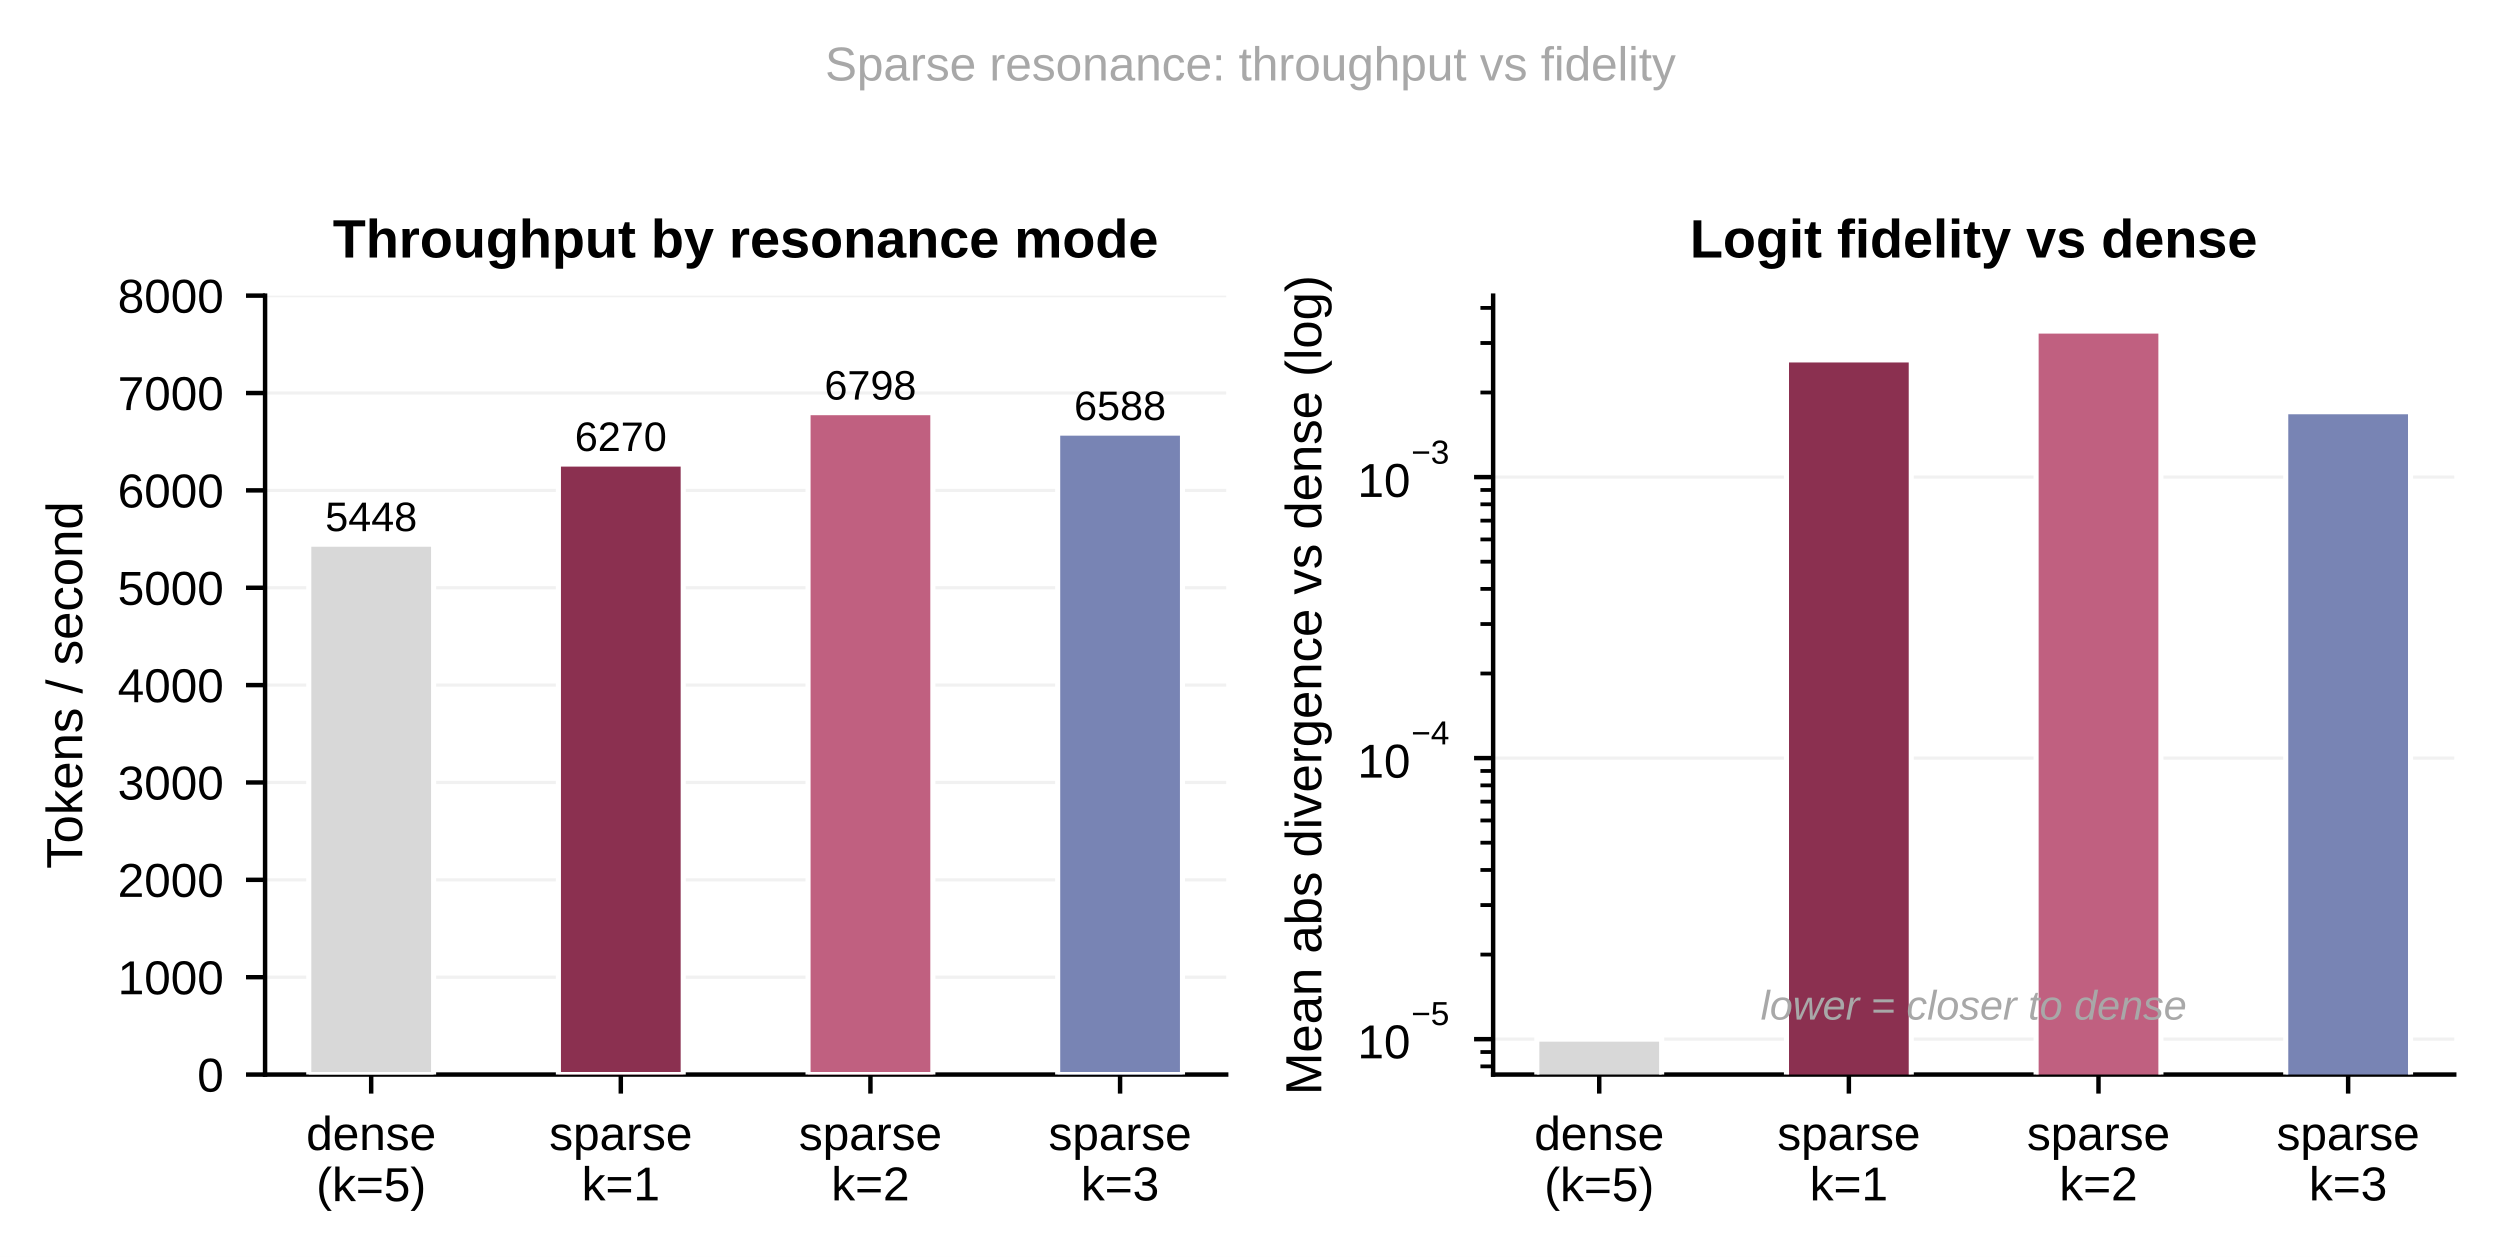
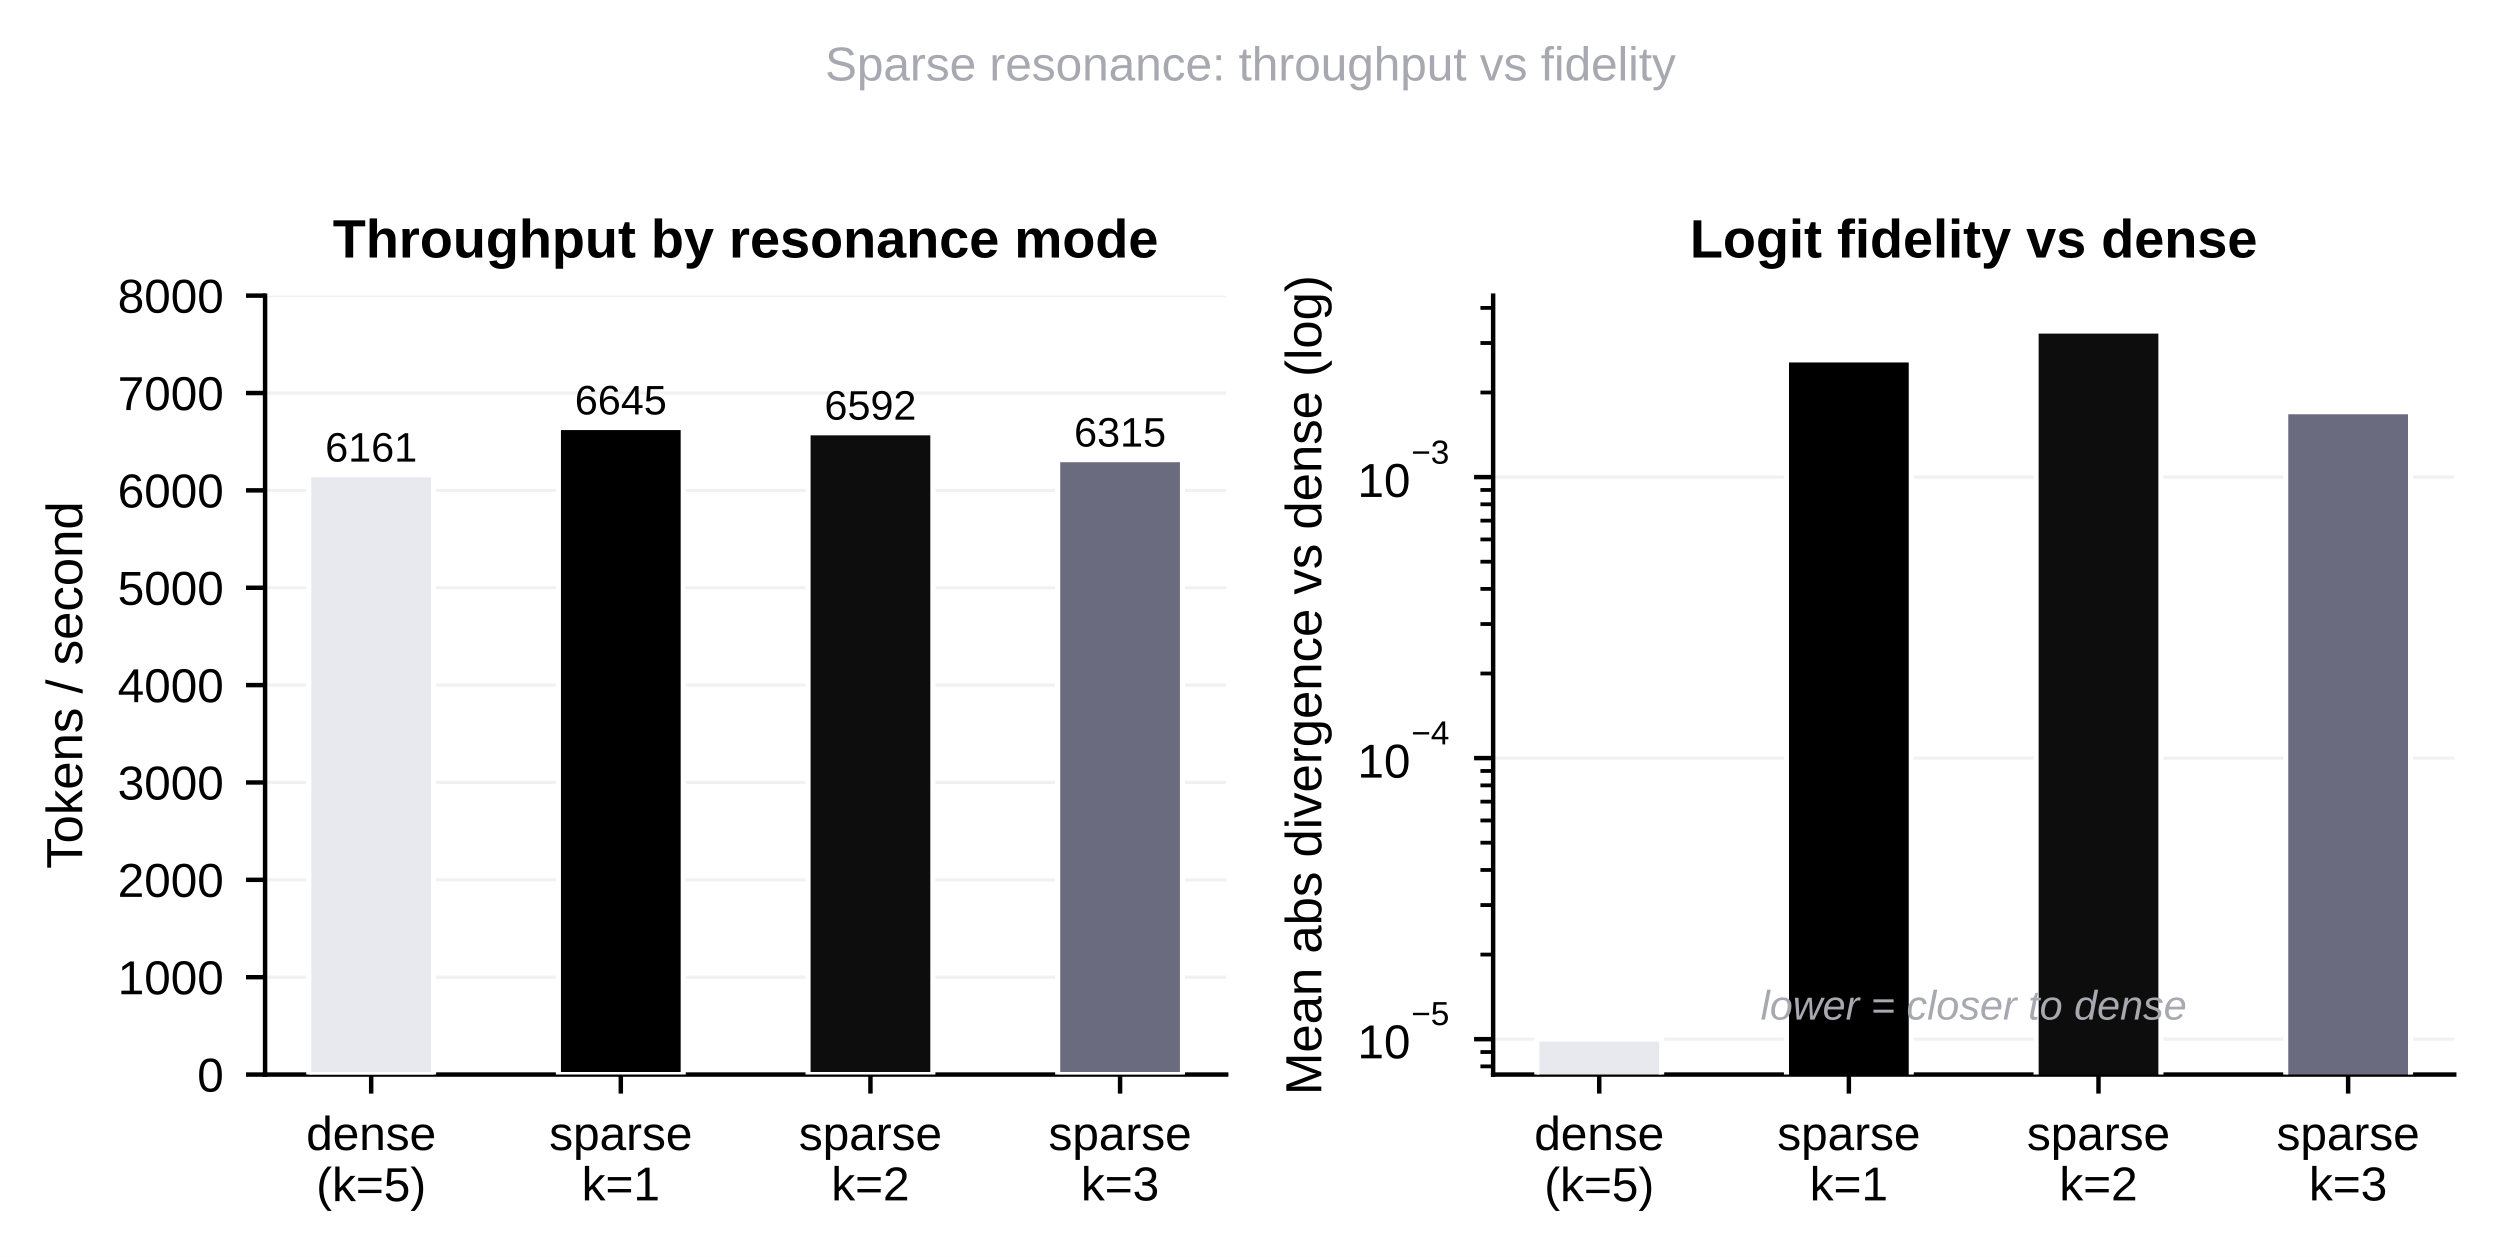
<svg xmlns="http://www.w3.org/2000/svg" xmlns:xlink="http://www.w3.org/1999/xlink" width="393.269pt" height="197.725pt" viewBox="0 0 393.269 197.725" version="1.1">
  <defs>
    <style type="text/css">*{stroke-linejoin: round; stroke-linecap: butt}</style>
  </defs>
  <g id="figure_1">
    <g id="patch_1">
      <path d="M 0 197.725  L 393.269 197.725  L 393.269 0  L 0 0  z " style="fill: #ffffff" />
    </g>
    <g id="axes_1">
      <g id="patch_2">
        <path d="M 41.699 169.036  L 192.886 169.036  L 192.886 46.509  L 41.699 46.509  z " style="fill: #ffffff" />
      </g>
      <g id="matplotlib.axis_1">
        <g id="xtick_1">
          <g id="line2d_1">
            <defs>
-               <path id="m89a8dd7b02" d="M 0 0  L 0 3  " style="stroke: #000000; stroke-width: 0.7" />
+               <path id="mfff4e8540f" d="M 0 0  L 0 3  " style="stroke: #000000; stroke-width: 0.7" />
            </defs>
            <g>
-               <use xlink:href="#m89a8dd7b02" x="58.389" y="169.036" style="stroke: #000000; stroke-width: 0.7" />
+               <use xlink:href="#mfff4e8540f" x="58.389" y="169.036" style="stroke: #000000; stroke-width: 0.7" />
            </g>
          </g>
          <g id="text_1">
            <text style="font-size: 7.5px; font-family: 'Arial', 'Helvetica', 'DejaVu Sans', sans-serif" transform="translate(48.17214 180.9044)">dense</text>
            <text style="font-size: 7.5px; font-family: 'Arial', 'Helvetica', 'DejaVu Sans', sans-serif" transform="translate(49.7407 188.9467)">(k=5)</text>
          </g>
        </g>
        <g id="xtick_2">
          <g id="line2d_2">
            <g>
-               <use xlink:href="#m89a8dd7b02" x="97.658" y="169.036" style="stroke: #000000; stroke-width: 0.7" />
+               <use xlink:href="#mfff4e8540f" x="97.658" y="169.036" style="stroke: #000000; stroke-width: 0.7" />
            </g>
          </g>
          <g id="text_2">
            <text style="font-size: 7.5px; font-family: 'Arial', 'Helvetica', 'DejaVu Sans', sans-serif" transform="translate(86.40325 180.9044)">sparse</text>
            <text style="font-size: 7.5px; font-family: 'Arial', 'Helvetica', 'DejaVu Sans', sans-serif" transform="translate(91.50735 188.837)">k=1</text>
          </g>
        </g>
        <g id="xtick_3">
          <g id="line2d_3">
            <g>
-               <use xlink:href="#m89a8dd7b02" x="136.927" y="169.036" style="stroke: #000000; stroke-width: 0.7" />
+               <use xlink:href="#mfff4e8540f" x="136.927" y="169.036" style="stroke: #000000; stroke-width: 0.7" />
            </g>
          </g>
          <g id="text_3">
            <text style="font-size: 7.5px; font-family: 'Arial', 'Helvetica', 'DejaVu Sans', sans-serif" transform="translate(125.6726 180.9044)">sparse</text>
            <text style="font-size: 7.5px; font-family: 'Arial', 'Helvetica', 'DejaVu Sans', sans-serif" transform="translate(130.7767 188.837)">k=2</text>
          </g>
        </g>
        <g id="xtick_4">
          <g id="line2d_4">
            <g>
-               <use xlink:href="#m89a8dd7b02" x="176.197" y="169.036" style="stroke: #000000; stroke-width: 0.7" />
+               <use xlink:href="#mfff4e8540f" x="176.197" y="169.036" style="stroke: #000000; stroke-width: 0.7" />
            </g>
          </g>
          <g id="text_4">
            <text style="font-size: 7.5px; font-family: 'Arial', 'Helvetica', 'DejaVu Sans', sans-serif" transform="translate(164.942 180.9044)">sparse</text>
            <text style="font-size: 7.5px; font-family: 'Arial', 'Helvetica', 'DejaVu Sans', sans-serif" transform="translate(170.0461 188.837)">k=3</text>
          </g>
        </g>
      </g>
      <g id="matplotlib.axis_2">
        <g id="ytick_1">
          <g id="line2d_5">
-             <path d="M 41.699 169.036  L 192.886 169.036  " clip-path="url(#p5832632fcd)" style="fill: none; stroke: #dddddd; stroke-opacity: 0.4; stroke-width: 0.5; stroke-linecap: square" />
+             <path d="M 41.699 169.036  L 192.886 169.036  " clip-path="url(#p0a8ffbc338)" style="fill: none; stroke: #dddddd; stroke-opacity: 0.4; stroke-width: 0.5; stroke-linecap: square" />
          </g>
          <g id="line2d_6">
            <defs>
-               <path id="m929640422f" d="M 0 0  L -3 0  " style="stroke: #000000; stroke-width: 0.7" />
+               <path id="m9f885be242" d="M 0 0  L -3 0  " style="stroke: #000000; stroke-width: 0.7" />
            </defs>
            <g>
-               <use xlink:href="#m929640422f" x="41.699" y="169.036" style="stroke: #000000; stroke-width: 0.7" />
+               <use xlink:href="#m9f885be242" x="41.699" y="169.036" style="stroke: #000000; stroke-width: 0.7" />
            </g>
          </g>
          <g id="text_5">
            <text style="font-size: 7.5px; font-family: 'Arial', 'Helvetica', 'DejaVu Sans', sans-serif; text-anchor: end" x="35.199" y="171.72" transform="rotate(-0 35.19906 171.7202)">0</text>
          </g>
        </g>
        <g id="ytick_2">
          <g id="line2d_7">
-             <path d="M 41.699 153.72  L 192.886 153.72  " clip-path="url(#p5832632fcd)" style="fill: none; stroke: #dddddd; stroke-opacity: 0.4; stroke-width: 0.5; stroke-linecap: square" />
+             <path d="M 41.699 153.72  L 192.886 153.72  " clip-path="url(#p0a8ffbc338)" style="fill: none; stroke: #dddddd; stroke-opacity: 0.4; stroke-width: 0.5; stroke-linecap: square" />
          </g>
          <g id="line2d_8">
            <g>
-               <use xlink:href="#m929640422f" x="41.699" y="153.72" style="stroke: #000000; stroke-width: 0.7" />
+               <use xlink:href="#m9f885be242" x="41.699" y="153.72" style="stroke: #000000; stroke-width: 0.7" />
            </g>
          </g>
          <g id="text_6">
            <text style="font-size: 7.5px; font-family: 'Arial', 'Helvetica', 'DejaVu Sans', sans-serif; text-anchor: end" x="35.199" y="156.404" transform="rotate(-0 35.19906 156.4043)">1000</text>
          </g>
        </g>
        <g id="ytick_3">
          <g id="line2d_9">
-             <path d="M 41.699 138.404  L 192.886 138.404  " clip-path="url(#p5832632fcd)" style="fill: none; stroke: #dddddd; stroke-opacity: 0.4; stroke-width: 0.5; stroke-linecap: square" />
+             <path d="M 41.699 138.404  L 192.886 138.404  " clip-path="url(#p0a8ffbc338)" style="fill: none; stroke: #dddddd; stroke-opacity: 0.4; stroke-width: 0.5; stroke-linecap: square" />
          </g>
          <g id="line2d_10">
            <g>
-               <use xlink:href="#m929640422f" x="41.699" y="138.404" style="stroke: #000000; stroke-width: 0.7" />
+               <use xlink:href="#m9f885be242" x="41.699" y="138.404" style="stroke: #000000; stroke-width: 0.7" />
            </g>
          </g>
          <g id="text_7">
            <text style="font-size: 7.5px; font-family: 'Arial', 'Helvetica', 'DejaVu Sans', sans-serif; text-anchor: end" x="35.199" y="141.088" transform="rotate(-0 35.19906 141.0884)">2000</text>
          </g>
        </g>
        <g id="ytick_4">
          <g id="line2d_11">
-             <path d="M 41.699 123.088  L 192.886 123.088  " clip-path="url(#p5832632fcd)" style="fill: none; stroke: #dddddd; stroke-opacity: 0.4; stroke-width: 0.5; stroke-linecap: square" />
+             <path d="M 41.699 123.088  L 192.886 123.088  " clip-path="url(#p0a8ffbc338)" style="fill: none; stroke: #dddddd; stroke-opacity: 0.4; stroke-width: 0.5; stroke-linecap: square" />
          </g>
          <g id="line2d_12">
            <g>
-               <use xlink:href="#m929640422f" x="41.699" y="123.088" style="stroke: #000000; stroke-width: 0.7" />
+               <use xlink:href="#m9f885be242" x="41.699" y="123.088" style="stroke: #000000; stroke-width: 0.7" />
            </g>
          </g>
          <g id="text_8">
            <text style="font-size: 7.5px; font-family: 'Arial', 'Helvetica', 'DejaVu Sans', sans-serif; text-anchor: end" x="35.199" y="125.773" transform="rotate(-0 35.19906 125.7726)">3000</text>
          </g>
        </g>
        <g id="ytick_5">
          <g id="line2d_13">
-             <path d="M 41.699 107.772  L 192.886 107.772  " clip-path="url(#p5832632fcd)" style="fill: none; stroke: #dddddd; stroke-opacity: 0.4; stroke-width: 0.5; stroke-linecap: square" />
+             <path d="M 41.699 107.772  L 192.886 107.772  " clip-path="url(#p0a8ffbc338)" style="fill: none; stroke: #dddddd; stroke-opacity: 0.4; stroke-width: 0.5; stroke-linecap: square" />
          </g>
          <g id="line2d_14">
            <g>
-               <use xlink:href="#m929640422f" x="41.699" y="107.772" style="stroke: #000000; stroke-width: 0.7" />
+               <use xlink:href="#m9f885be242" x="41.699" y="107.772" style="stroke: #000000; stroke-width: 0.7" />
            </g>
          </g>
          <g id="text_9">
            <text style="font-size: 7.5px; font-family: 'Arial', 'Helvetica', 'DejaVu Sans', sans-serif; text-anchor: end" x="35.199" y="110.457" transform="rotate(-0 35.19906 110.4567)">4000</text>
          </g>
        </g>
        <g id="ytick_6">
          <g id="line2d_15">
-             <path d="M 41.699 92.457  L 192.886 92.457  " clip-path="url(#p5832632fcd)" style="fill: none; stroke: #dddddd; stroke-opacity: 0.4; stroke-width: 0.5; stroke-linecap: square" />
+             <path d="M 41.699 92.457  L 192.886 92.457  " clip-path="url(#p0a8ffbc338)" style="fill: none; stroke: #dddddd; stroke-opacity: 0.4; stroke-width: 0.5; stroke-linecap: square" />
          </g>
          <g id="line2d_16">
            <g>
-               <use xlink:href="#m929640422f" x="41.699" y="92.457" style="stroke: #000000; stroke-width: 0.7" />
+               <use xlink:href="#m9f885be242" x="41.699" y="92.457" style="stroke: #000000; stroke-width: 0.7" />
            </g>
          </g>
          <g id="text_10">
            <text style="font-size: 7.5px; font-family: 'Arial', 'Helvetica', 'DejaVu Sans', sans-serif; text-anchor: end" x="35.199" y="95.141" transform="rotate(-0 35.19906 95.14081)">5000</text>
          </g>
        </g>
        <g id="ytick_7">
          <g id="line2d_17">
-             <path d="M 41.699 77.141  L 192.886 77.141  " clip-path="url(#p5832632fcd)" style="fill: none; stroke: #dddddd; stroke-opacity: 0.4; stroke-width: 0.5; stroke-linecap: square" />
+             <path d="M 41.699 77.141  L 192.886 77.141  " clip-path="url(#p0a8ffbc338)" style="fill: none; stroke: #dddddd; stroke-opacity: 0.4; stroke-width: 0.5; stroke-linecap: square" />
          </g>
          <g id="line2d_18">
            <g>
-               <use xlink:href="#m929640422f" x="41.699" y="77.141" style="stroke: #000000; stroke-width: 0.7" />
+               <use xlink:href="#m9f885be242" x="41.699" y="77.141" style="stroke: #000000; stroke-width: 0.7" />
            </g>
          </g>
          <g id="text_11">
            <text style="font-size: 7.5px; font-family: 'Arial', 'Helvetica', 'DejaVu Sans', sans-serif; text-anchor: end" x="35.199" y="79.825" transform="rotate(-0 35.19906 79.82493)">6000</text>
          </g>
        </g>
        <g id="ytick_8">
          <g id="line2d_19">
-             <path d="M 41.699 61.825  L 192.886 61.825  " clip-path="url(#p5832632fcd)" style="fill: none; stroke: #dddddd; stroke-opacity: 0.4; stroke-width: 0.5; stroke-linecap: square" />
+             <path d="M 41.699 61.825  L 192.886 61.825  " clip-path="url(#p0a8ffbc338)" style="fill: none; stroke: #dddddd; stroke-opacity: 0.4; stroke-width: 0.5; stroke-linecap: square" />
          </g>
          <g id="line2d_20">
            <g>
-               <use xlink:href="#m929640422f" x="41.699" y="61.825" style="stroke: #000000; stroke-width: 0.7" />
+               <use xlink:href="#m9f885be242" x="41.699" y="61.825" style="stroke: #000000; stroke-width: 0.7" />
            </g>
          </g>
          <g id="text_12">
            <text style="font-size: 7.5px; font-family: 'Arial', 'Helvetica', 'DejaVu Sans', sans-serif; text-anchor: end" x="35.199" y="64.509" transform="rotate(-0 35.19906 64.50906)">7000</text>
          </g>
        </g>
        <g id="ytick_9">
          <g id="line2d_21">
-             <path d="M 41.699 46.509  L 192.886 46.509  " clip-path="url(#p5832632fcd)" style="fill: none; stroke: #dddddd; stroke-opacity: 0.4; stroke-width: 0.5; stroke-linecap: square" />
+             <path d="M 41.699 46.509  L 192.886 46.509  " clip-path="url(#p0a8ffbc338)" style="fill: none; stroke: #dddddd; stroke-opacity: 0.4; stroke-width: 0.5; stroke-linecap: square" />
          </g>
          <g id="line2d_22">
            <g>
-               <use xlink:href="#m929640422f" x="41.699" y="46.509" style="stroke: #000000; stroke-width: 0.7" />
+               <use xlink:href="#m9f885be242" x="41.699" y="46.509" style="stroke: #000000; stroke-width: 0.7" />
            </g>
          </g>
          <g id="text_13">
            <text style="font-size: 7.5px; font-family: 'Arial', 'Helvetica', 'DejaVu Sans', sans-serif; text-anchor: end" x="35.199" y="49.193" transform="rotate(-0 35.19906 49.19318)">8000</text>
          </g>
        </g>
        <g id="text_14">
          <text style="font-size: 8px; font-family: 'Arial', 'Helvetica', 'DejaVu Sans', sans-serif; text-anchor: middle" x="12.926" y="107.772" transform="rotate(-90 12.92625 107.7725)">Tokens / second</text>
        </g>
      </g>
      <g id="patch_3">
        <path d="M 41.699 169.036  L 41.699 46.509  " style="fill: none; stroke: #000000; stroke-width: 0.7; stroke-linejoin: miter; stroke-linecap: square" />
      </g>
      <g id="patch_4">
        <path d="M 41.699 169.036  L 192.886 169.036  " style="fill: none; stroke: #000000; stroke-width: 0.7; stroke-linejoin: miter; stroke-linecap: square" />
      </g>
      <g id="patch_5">
-         <path d="M 48.571 169.036  L 68.206 169.036  L 68.206 85.602  L 48.571 85.602  z " clip-path="url(#p5832632fcd)" style="fill: #d8d8d8; stroke: #ffffff; stroke-width: 0.8; stroke-linejoin: miter" />
+         <path d="M 48.571 169.036  L 68.206 169.036  L 68.206 74.673  L 48.571 74.673  z " clip-path="url(#p0a8ffbc338)" style="fill: #e8e8ef; stroke: #ffffff; stroke-width: 0.8; stroke-linejoin: miter" />
      </g>
      <g id="patch_6">
-         <path d="M 87.841 169.036  L 107.475 169.036  L 107.475 73.001  L 87.841 73.001  z " clip-path="url(#p5832632fcd)" style="fill: #8b3050; stroke: #ffffff; stroke-width: 0.8; stroke-linejoin: miter" />
+         <path d="M 87.841 169.036  L 107.475 169.036  L 107.475 67.257  L 87.841 67.257  z " clip-path="url(#p0a8ffbc338)" style="stroke: #ffffff; stroke-width: 0.8; stroke-linejoin: miter" />
      </g>
      <g id="patch_7">
-         <path d="M 127.11 169.036  L 146.745 169.036  L 146.745 64.916  L 127.11 64.916  z " clip-path="url(#p5832632fcd)" style="fill: #c06080; stroke: #ffffff; stroke-width: 0.8; stroke-linejoin: miter" />
+         <path d="M 127.11 169.036  L 146.745 169.036  L 146.745 68.077  L 127.11 68.077  z " clip-path="url(#p0a8ffbc338)" style="fill: #0d0d0d; stroke: #ffffff; stroke-width: 0.8; stroke-linejoin: miter" />
      </g>
      <g id="patch_8">
-         <path d="M 166.379 169.036  L 186.014 169.036  L 186.014 68.137  L 166.379 68.137  z " clip-path="url(#p5832632fcd)" style="fill: #7884b4; stroke: #ffffff; stroke-width: 0.8; stroke-linejoin: miter" />
+         <path d="M 166.379 169.036  L 186.014 169.036  L 186.014 72.309  L 166.379 72.309  z " clip-path="url(#p0a8ffbc338)" style="fill: #6b6b80; stroke: #ffffff; stroke-width: 0.8; stroke-linejoin: miter" />
      </g>
      <g id="text_15">
-         <text style="font-size: 6.5px; font-family: 'Arial', 'Helvetica', 'DejaVu Sans', sans-serif; text-anchor: middle" x="58.389" y="83.545" transform="rotate(-0 58.38855 83.54454)">5448</text>
+         <text style="font-size: 6.5px; font-family: 'Arial', 'Helvetica', 'DejaVu Sans', sans-serif; text-anchor: middle" x="58.389" y="72.615" transform="rotate(-0 58.38855 72.61518)">6161</text>
      </g>
      <g id="text_16">
-         <text style="font-size: 6.5px; font-family: 'Arial', 'Helvetica', 'DejaVu Sans', sans-serif; text-anchor: middle" x="97.658" y="70.943" transform="rotate(-0 97.65793 70.9432)">6270</text>
+         <text style="font-size: 6.5px; font-family: 'Arial', 'Helvetica', 'DejaVu Sans', sans-serif; text-anchor: middle" x="97.658" y="65.199" transform="rotate(-0 97.65793 65.19887)">6645</text>
      </g>
      <g id="text_17">
-         <text style="font-size: 6.5px; font-family: 'Arial', 'Helvetica', 'DejaVu Sans', sans-serif; text-anchor: middle" x="136.927" y="62.858" transform="rotate(-0 136.9273 62.85826)">6798</text>
+         <text style="font-size: 6.5px; font-family: 'Arial', 'Helvetica', 'DejaVu Sans', sans-serif; text-anchor: middle" x="136.927" y="66.019" transform="rotate(-0 136.9273 66.01926)">6592</text>
      </g>
      <g id="text_18">
-         <text style="font-size: 6.5px; font-family: 'Arial', 'Helvetica', 'DejaVu Sans', sans-serif; text-anchor: middle" x="176.197" y="66.08" transform="rotate(-0 176.1967 66.07965)">6588</text>
+         <text style="font-size: 6.5px; font-family: 'Arial', 'Helvetica', 'DejaVu Sans', sans-serif; text-anchor: middle" x="176.197" y="70.252" transform="rotate(-0 176.1967 70.25166)">6315</text>
      </g>
      <g id="text_19">
        <text style="font-weight: 700; font-size: 8.5px; font-family: 'Arial', 'Helvetica', 'DejaVu Sans', sans-serif; text-anchor: middle" x="117.293" y="40.509" transform="rotate(-0 117.2926 40.509)">Throughput by resonance mode</text>
      </g>
    </g>
    <g id="axes_2">
      <g id="patch_9">
        <path d="M 234.882 169.036  L 386.069 169.036  L 386.069 46.509  L 234.882 46.509  z " style="fill: #ffffff" />
      </g>
      <g id="matplotlib.axis_3">
        <g id="xtick_5">
          <g id="line2d_23">
            <g>
-               <use xlink:href="#m89a8dd7b02" x="251.571" y="169.036" style="stroke: #000000; stroke-width: 0.7" />
+               <use xlink:href="#mfff4e8540f" x="251.571" y="169.036" style="stroke: #000000; stroke-width: 0.7" />
            </g>
          </g>
          <g id="text_20">
            <text style="font-size: 7.5px; font-family: 'Arial', 'Helvetica', 'DejaVu Sans', sans-serif" transform="translate(241.355 180.9044)">dense</text>
            <text style="font-size: 7.5px; font-family: 'Arial', 'Helvetica', 'DejaVu Sans', sans-serif" transform="translate(242.9236 188.9467)">(k=5)</text>
          </g>
        </g>
        <g id="xtick_6">
          <g id="line2d_24">
            <g>
-               <use xlink:href="#m89a8dd7b02" x="290.841" y="169.036" style="stroke: #000000; stroke-width: 0.7" />
+               <use xlink:href="#mfff4e8540f" x="290.841" y="169.036" style="stroke: #000000; stroke-width: 0.7" />
            </g>
          </g>
          <g id="text_21">
            <text style="font-size: 7.5px; font-family: 'Arial', 'Helvetica', 'DejaVu Sans', sans-serif" transform="translate(279.5861 180.9044)">sparse</text>
            <text style="font-size: 7.5px; font-family: 'Arial', 'Helvetica', 'DejaVu Sans', sans-serif" transform="translate(284.6902 188.837)">k=1</text>
          </g>
        </g>
        <g id="xtick_7">
          <g id="line2d_25">
            <g>
-               <use xlink:href="#m89a8dd7b02" x="330.11" y="169.036" style="stroke: #000000; stroke-width: 0.7" />
+               <use xlink:href="#mfff4e8540f" x="330.11" y="169.036" style="stroke: #000000; stroke-width: 0.7" />
            </g>
          </g>
          <g id="text_22">
            <text style="font-size: 7.5px; font-family: 'Arial', 'Helvetica', 'DejaVu Sans', sans-serif" transform="translate(318.8555 180.9044)">sparse</text>
            <text style="font-size: 7.5px; font-family: 'Arial', 'Helvetica', 'DejaVu Sans', sans-serif" transform="translate(323.9596 188.837)">k=2</text>
          </g>
        </g>
        <g id="xtick_8">
          <g id="line2d_26">
            <g>
-               <use xlink:href="#m89a8dd7b02" x="369.38" y="169.036" style="stroke: #000000; stroke-width: 0.7" />
+               <use xlink:href="#mfff4e8540f" x="369.38" y="169.036" style="stroke: #000000; stroke-width: 0.7" />
            </g>
          </g>
          <g id="text_23">
            <text style="font-size: 7.5px; font-family: 'Arial', 'Helvetica', 'DejaVu Sans', sans-serif" transform="translate(358.1249 180.9044)">sparse</text>
            <text style="font-size: 7.5px; font-family: 'Arial', 'Helvetica', 'DejaVu Sans', sans-serif" transform="translate(363.229 188.837)">k=3</text>
          </g>
        </g>
      </g>
      <g id="matplotlib.axis_4">
        <g id="ytick_10">
          <g id="line2d_27">
-             <path d="M 234.882 163.467  L 386.069 163.467  " clip-path="url(#p5a699c3eb6)" style="fill: none; stroke: #dddddd; stroke-opacity: 0.4; stroke-width: 0.5; stroke-linecap: square" />
+             <path d="M 234.882 163.467  L 386.069 163.467  " clip-path="url(#p2c9153cf78)" style="fill: none; stroke: #dddddd; stroke-opacity: 0.4; stroke-width: 0.5; stroke-linecap: square" />
          </g>
          <g id="line2d_28">
            <g>
-               <use xlink:href="#m929640422f" x="234.882" y="163.467" style="stroke: #000000; stroke-width: 0.7" />
+               <use xlink:href="#m9f885be242" x="234.882" y="163.467" style="stroke: #000000; stroke-width: 0.7" />
            </g>
          </g>
          <g id="text_24">
            <g transform="translate(213.5319 167.2963)">
              <text>
                <tspan x="0" y="-0.814" style="font-size: 7.5px; font-family: 'Arial'">1</tspan>
                <tspan x="4.171" y="-0.814" style="font-size: 7.5px; font-family: 'Arial'">0</tspan>
                <tspan x="8.473" y="-6.041" style="font-size: 5.25px; font-family: 'Arial'">−</tspan>
                <tspan x="11.539" y="-6.041" style="font-size: 5.25px; font-family: 'Arial'">5</tspan>
              </text>
            </g>
          </g>
        </g>
        <g id="ytick_11">
          <g id="line2d_29">
-             <path d="M 234.882 119.258  L 386.069 119.258  " clip-path="url(#p5a699c3eb6)" style="fill: none; stroke: #dddddd; stroke-opacity: 0.4; stroke-width: 0.5; stroke-linecap: square" />
+             <path d="M 234.882 119.258  L 386.069 119.258  " clip-path="url(#p2c9153cf78)" style="fill: none; stroke: #dddddd; stroke-opacity: 0.4; stroke-width: 0.5; stroke-linecap: square" />
          </g>
          <g id="line2d_30">
            <g>
-               <use xlink:href="#m929640422f" x="234.882" y="119.258" style="stroke: #000000; stroke-width: 0.7" />
+               <use xlink:href="#m9f885be242" x="234.882" y="119.258" style="stroke: #000000; stroke-width: 0.7" />
            </g>
          </g>
          <g id="text_25">
            <g transform="translate(213.5319 123.0877)">
              <text>
                <tspan x="0" y="-0.759" style="font-size: 7.5px; font-family: 'Arial'">1</tspan>
                <tspan x="4.171" y="-0.759" style="font-size: 7.5px; font-family: 'Arial'">0</tspan>
                <tspan x="8.473" y="-5.986" style="font-size: 5.25px; font-family: 'Arial'">−</tspan>
                <tspan x="11.539" y="-5.986" style="font-size: 5.25px; font-family: 'Arial'">4</tspan>
              </text>
            </g>
          </g>
        </g>
        <g id="ytick_12">
          <g id="line2d_31">
-             <path d="M 234.882 75.049  L 386.069 75.049  " clip-path="url(#p5a699c3eb6)" style="fill: none; stroke: #dddddd; stroke-opacity: 0.4; stroke-width: 0.5; stroke-linecap: square" />
+             <path d="M 234.882 75.049  L 386.069 75.049  " clip-path="url(#p2c9153cf78)" style="fill: none; stroke: #dddddd; stroke-opacity: 0.4; stroke-width: 0.5; stroke-linecap: square" />
          </g>
          <g id="line2d_32">
            <g>
-               <use xlink:href="#m929640422f" x="234.882" y="75.049" style="stroke: #000000; stroke-width: 0.7" />
+               <use xlink:href="#m9f885be242" x="234.882" y="75.049" style="stroke: #000000; stroke-width: 0.7" />
            </g>
          </g>
          <g id="text_26">
            <g transform="translate(213.5319 78.91652)">
              <text>
                <tspan x="0" y="-0.748" style="font-size: 7.5px; font-family: 'Arial'">1</tspan>
                <tspan x="4.171" y="-0.748" style="font-size: 7.5px; font-family: 'Arial'">0</tspan>
                <tspan x="8.473" y="-5.975" style="font-size: 5.25px; font-family: 'Arial'">−</tspan>
                <tspan x="11.539" y="-5.975" style="font-size: 5.25px; font-family: 'Arial'">3</tspan>
              </text>
            </g>
          </g>
        </g>
        <g id="ytick_13">
          <g id="line2d_33">
            <defs>
-               <path id="m959820bb27" d="M 0 0  L -2 0  " style="stroke: #000000; stroke-width: 0.6" />
+               <path id="m9b05a6e910" d="M 0 0  L -2 0  " style="stroke: #000000; stroke-width: 0.6" />
            </defs>
            <g>
-               <use xlink:href="#m959820bb27" x="234.882" y="167.751" style="stroke: #000000; stroke-width: 0.6" />
+               <use xlink:href="#m9b05a6e910" x="234.882" y="167.751" style="stroke: #000000; stroke-width: 0.6" />
            </g>
          </g>
        </g>
        <g id="ytick_14">
          <g id="line2d_34">
            <g>
-               <use xlink:href="#m959820bb27" x="234.882" y="165.489" style="stroke: #000000; stroke-width: 0.6" />
+               <use xlink:href="#m9b05a6e910" x="234.882" y="165.489" style="stroke: #000000; stroke-width: 0.6" />
            </g>
          </g>
        </g>
        <g id="ytick_15">
          <g id="line2d_35">
            <g>
-               <use xlink:href="#m959820bb27" x="234.882" y="150.158" style="stroke: #000000; stroke-width: 0.6" />
+               <use xlink:href="#m9b05a6e910" x="234.882" y="150.158" style="stroke: #000000; stroke-width: 0.6" />
            </g>
          </g>
        </g>
        <g id="ytick_16">
          <g id="line2d_36">
            <g>
-               <use xlink:href="#m959820bb27" x="234.882" y="142.374" style="stroke: #000000; stroke-width: 0.6" />
+               <use xlink:href="#m9b05a6e910" x="234.882" y="142.374" style="stroke: #000000; stroke-width: 0.6" />
            </g>
          </g>
        </g>
        <g id="ytick_17">
          <g id="line2d_37">
            <g>
-               <use xlink:href="#m959820bb27" x="234.882" y="136.85" style="stroke: #000000; stroke-width: 0.6" />
+               <use xlink:href="#m9b05a6e910" x="234.882" y="136.85" style="stroke: #000000; stroke-width: 0.6" />
            </g>
          </g>
        </g>
        <g id="ytick_18">
          <g id="line2d_38">
            <g>
-               <use xlink:href="#m959820bb27" x="234.882" y="132.566" style="stroke: #000000; stroke-width: 0.6" />
+               <use xlink:href="#m9b05a6e910" x="234.882" y="132.566" style="stroke: #000000; stroke-width: 0.6" />
            </g>
          </g>
        </g>
        <g id="ytick_19">
          <g id="line2d_39">
            <g>
-               <use xlink:href="#m959820bb27" x="234.882" y="129.066" style="stroke: #000000; stroke-width: 0.6" />
+               <use xlink:href="#m9b05a6e910" x="234.882" y="129.066" style="stroke: #000000; stroke-width: 0.6" />
            </g>
          </g>
        </g>
        <g id="ytick_20">
          <g id="line2d_40">
            <g>
-               <use xlink:href="#m959820bb27" x="234.882" y="126.106" style="stroke: #000000; stroke-width: 0.6" />
+               <use xlink:href="#m9b05a6e910" x="234.882" y="126.106" style="stroke: #000000; stroke-width: 0.6" />
            </g>
          </g>
        </g>
        <g id="ytick_21">
          <g id="line2d_41">
            <g>
-               <use xlink:href="#m959820bb27" x="234.882" y="123.542" style="stroke: #000000; stroke-width: 0.6" />
+               <use xlink:href="#m9b05a6e910" x="234.882" y="123.542" style="stroke: #000000; stroke-width: 0.6" />
            </g>
          </g>
        </g>
        <g id="ytick_22">
          <g id="line2d_42">
            <g>
-               <use xlink:href="#m959820bb27" x="234.882" y="121.281" style="stroke: #000000; stroke-width: 0.6" />
+               <use xlink:href="#m9b05a6e910" x="234.882" y="121.281" style="stroke: #000000; stroke-width: 0.6" />
            </g>
          </g>
        </g>
        <g id="ytick_23">
          <g id="line2d_43">
            <g>
-               <use xlink:href="#m959820bb27" x="234.882" y="105.95" style="stroke: #000000; stroke-width: 0.6" />
+               <use xlink:href="#m9b05a6e910" x="234.882" y="105.95" style="stroke: #000000; stroke-width: 0.6" />
            </g>
          </g>
        </g>
        <g id="ytick_24">
          <g id="line2d_44">
            <g>
-               <use xlink:href="#m959820bb27" x="234.882" y="98.165" style="stroke: #000000; stroke-width: 0.6" />
+               <use xlink:href="#m9b05a6e910" x="234.882" y="98.165" style="stroke: #000000; stroke-width: 0.6" />
            </g>
          </g>
        </g>
        <g id="ytick_25">
          <g id="line2d_45">
            <g>
-               <use xlink:href="#m959820bb27" x="234.882" y="92.642" style="stroke: #000000; stroke-width: 0.6" />
+               <use xlink:href="#m9b05a6e910" x="234.882" y="92.642" style="stroke: #000000; stroke-width: 0.6" />
            </g>
          </g>
        </g>
        <g id="ytick_26">
          <g id="line2d_46">
            <g>
-               <use xlink:href="#m959820bb27" x="234.882" y="88.357" style="stroke: #000000; stroke-width: 0.6" />
+               <use xlink:href="#m9b05a6e910" x="234.882" y="88.357" style="stroke: #000000; stroke-width: 0.6" />
            </g>
          </g>
        </g>
        <g id="ytick_27">
          <g id="line2d_47">
            <g>
-               <use xlink:href="#m959820bb27" x="234.882" y="84.857" style="stroke: #000000; stroke-width: 0.6" />
+               <use xlink:href="#m9b05a6e910" x="234.882" y="84.857" style="stroke: #000000; stroke-width: 0.6" />
            </g>
          </g>
        </g>
        <g id="ytick_28">
          <g id="line2d_48">
            <g>
-               <use xlink:href="#m959820bb27" x="234.882" y="81.897" style="stroke: #000000; stroke-width: 0.6" />
+               <use xlink:href="#m9b05a6e910" x="234.882" y="81.897" style="stroke: #000000; stroke-width: 0.6" />
            </g>
          </g>
        </g>
        <g id="ytick_29">
          <g id="line2d_49">
            <g>
-               <use xlink:href="#m959820bb27" x="234.882" y="79.334" style="stroke: #000000; stroke-width: 0.6" />
+               <use xlink:href="#m9b05a6e910" x="234.882" y="79.334" style="stroke: #000000; stroke-width: 0.6" />
            </g>
          </g>
        </g>
        <g id="ytick_30">
          <g id="line2d_50">
            <g>
-               <use xlink:href="#m959820bb27" x="234.882" y="77.072" style="stroke: #000000; stroke-width: 0.6" />
+               <use xlink:href="#m9b05a6e910" x="234.882" y="77.072" style="stroke: #000000; stroke-width: 0.6" />
            </g>
          </g>
        </g>
        <g id="ytick_31">
          <g id="line2d_51">
            <g>
-               <use xlink:href="#m959820bb27" x="234.882" y="61.741" style="stroke: #000000; stroke-width: 0.6" />
+               <use xlink:href="#m9b05a6e910" x="234.882" y="61.741" style="stroke: #000000; stroke-width: 0.6" />
            </g>
          </g>
        </g>
        <g id="ytick_32">
          <g id="line2d_52">
            <g>
-               <use xlink:href="#m959820bb27" x="234.882" y="53.956" style="stroke: #000000; stroke-width: 0.6" />
+               <use xlink:href="#m9b05a6e910" x="234.882" y="53.956" style="stroke: #000000; stroke-width: 0.6" />
            </g>
          </g>
        </g>
        <g id="ytick_33">
          <g id="line2d_53">
            <g>
-               <use xlink:href="#m959820bb27" x="234.882" y="48.433" style="stroke: #000000; stroke-width: 0.6" />
+               <use xlink:href="#m9b05a6e910" x="234.882" y="48.433" style="stroke: #000000; stroke-width: 0.6" />
            </g>
          </g>
        </g>
        <g id="text_27">
          <text style="font-size: 8px; font-family: 'Arial', 'Helvetica', 'DejaVu Sans', sans-serif; text-anchor: middle" x="207.848" y="107.772" transform="rotate(-90 207.8482 107.7725)">Mean abs divergence vs dense (log)</text>
        </g>
      </g>
      <g id="patch_10">
        <path d="M 234.882 169.036  L 234.882 46.509  " style="fill: none; stroke: #000000; stroke-width: 0.7; stroke-linejoin: miter; stroke-linecap: square" />
      </g>
      <g id="patch_11">
        <path d="M 234.882 169.036  L 386.069 169.036  " style="fill: none; stroke: #000000; stroke-width: 0.7; stroke-linejoin: miter; stroke-linecap: square" />
      </g>
      <g id="patch_12">
-         <path d="M 241.754 44151.05  L 261.389 44151.05  L 261.389 163.467  L 241.754 163.467  z " clip-path="url(#p5a699c3eb6)" style="fill: #d8d8d8; stroke: #ffffff; stroke-width: 0.8; stroke-linejoin: miter" />
+         <path d="M 241.754 44151.05  L 261.389 44151.05  L 261.389 163.467  L 241.754 163.467  z " clip-path="url(#p2c9153cf78)" style="fill: #e8e8ef; stroke: #ffffff; stroke-width: 0.8; stroke-linejoin: miter" />
      </g>
      <g id="patch_13">
-         <path d="M 281.023 44151.05  L 300.658 44151.05  L 300.658 56.62  L 281.023 56.62  z " clip-path="url(#p5a699c3eb6)" style="fill: #8b3050; stroke: #ffffff; stroke-width: 0.8; stroke-linejoin: miter" />
+         <path d="M 281.023 44151.05  L 300.658 44151.05  L 300.658 56.62  L 281.023 56.62  z " clip-path="url(#p2c9153cf78)" style="stroke: #ffffff; stroke-width: 0.8; stroke-linejoin: miter" />
      </g>
      <g id="patch_14">
-         <path d="M 320.293 44151.05  L 339.928 44151.05  L 339.928 52.078  L 320.293 52.078  z " clip-path="url(#p5a699c3eb6)" style="fill: #c06080; stroke: #ffffff; stroke-width: 0.8; stroke-linejoin: miter" />
+         <path d="M 320.293 44151.05  L 339.928 44151.05  L 339.928 52.078  L 320.293 52.078  z " clip-path="url(#p2c9153cf78)" style="fill: #0d0d0d; stroke: #ffffff; stroke-width: 0.8; stroke-linejoin: miter" />
      </g>
      <g id="patch_15">
-         <path d="M 359.562 44151.05  L 379.197 44151.05  L 379.197 64.771  L 359.562 64.771  z " clip-path="url(#p5a699c3eb6)" style="fill: #7884b4; stroke: #ffffff; stroke-width: 0.8; stroke-linejoin: miter" />
+         <path d="M 359.562 44151.05  L 379.197 44151.05  L 379.197 64.771  L 359.562 64.771  z " clip-path="url(#p2c9153cf78)" style="fill: #6b6b80; stroke: #ffffff; stroke-width: 0.8; stroke-linejoin: miter" />
      </g>
      <g id="text_28">
-         <text style="font-style: italic; font-size: 6.5px; font-family: 'Arial', 'Helvetica', 'DejaVu Sans', sans-serif; text-anchor: middle; fill: #a8a8a8" x="310.475" y="160.393" transform="rotate(-0 310.4755 160.3925)">lower = closer to dense</text>
+         <text style="font-style: italic; font-size: 6.5px; font-family: 'Arial', 'Helvetica', 'DejaVu Sans', sans-serif; text-anchor: middle; fill: #a8a8b0" x="310.475" y="160.393" transform="rotate(-0 310.4755 160.3925)">lower = closer to dense</text>
      </g>
      <g id="text_29">
        <text style="font-weight: 700; font-size: 8.5px; font-family: 'Arial', 'Helvetica', 'DejaVu Sans', sans-serif; text-anchor: middle" x="310.475" y="40.509" transform="rotate(-0 310.4755 40.509)">Logit fidelity vs dense</text>
      </g>
    </g>
    <g id="text_30">
-       <text style="font-size: 7.5px; font-family: 'Arial', 'Helvetica', 'DejaVu Sans', sans-serif; text-anchor: middle; fill: #a8a8a8" x="196.709" y="12.66" transform="rotate(-0 196.7091 12.65977)">Sparse resonance: throughput vs fidelity</text>
+       <text style="font-size: 7.5px; font-family: 'Arial', 'Helvetica', 'DejaVu Sans', sans-serif; text-anchor: middle; fill: #a8a8b0" x="196.709" y="12.66" transform="rotate(-0 196.7091 12.65977)">Sparse resonance: throughput vs fidelity</text>
    </g>
  </g>
  <defs>
-     <clipPath id="p5832632fcd">
+     <clipPath id="p0a8ffbc338">
      <rect x="41.699" y="46.509" width="151.187" height="122.527" />
    </clipPath>
-     <clipPath id="p5a699c3eb6">
+     <clipPath id="p2c9153cf78">
      <rect x="234.882" y="46.509" width="151.187" height="122.527" />
    </clipPath>
  </defs>
</svg>
